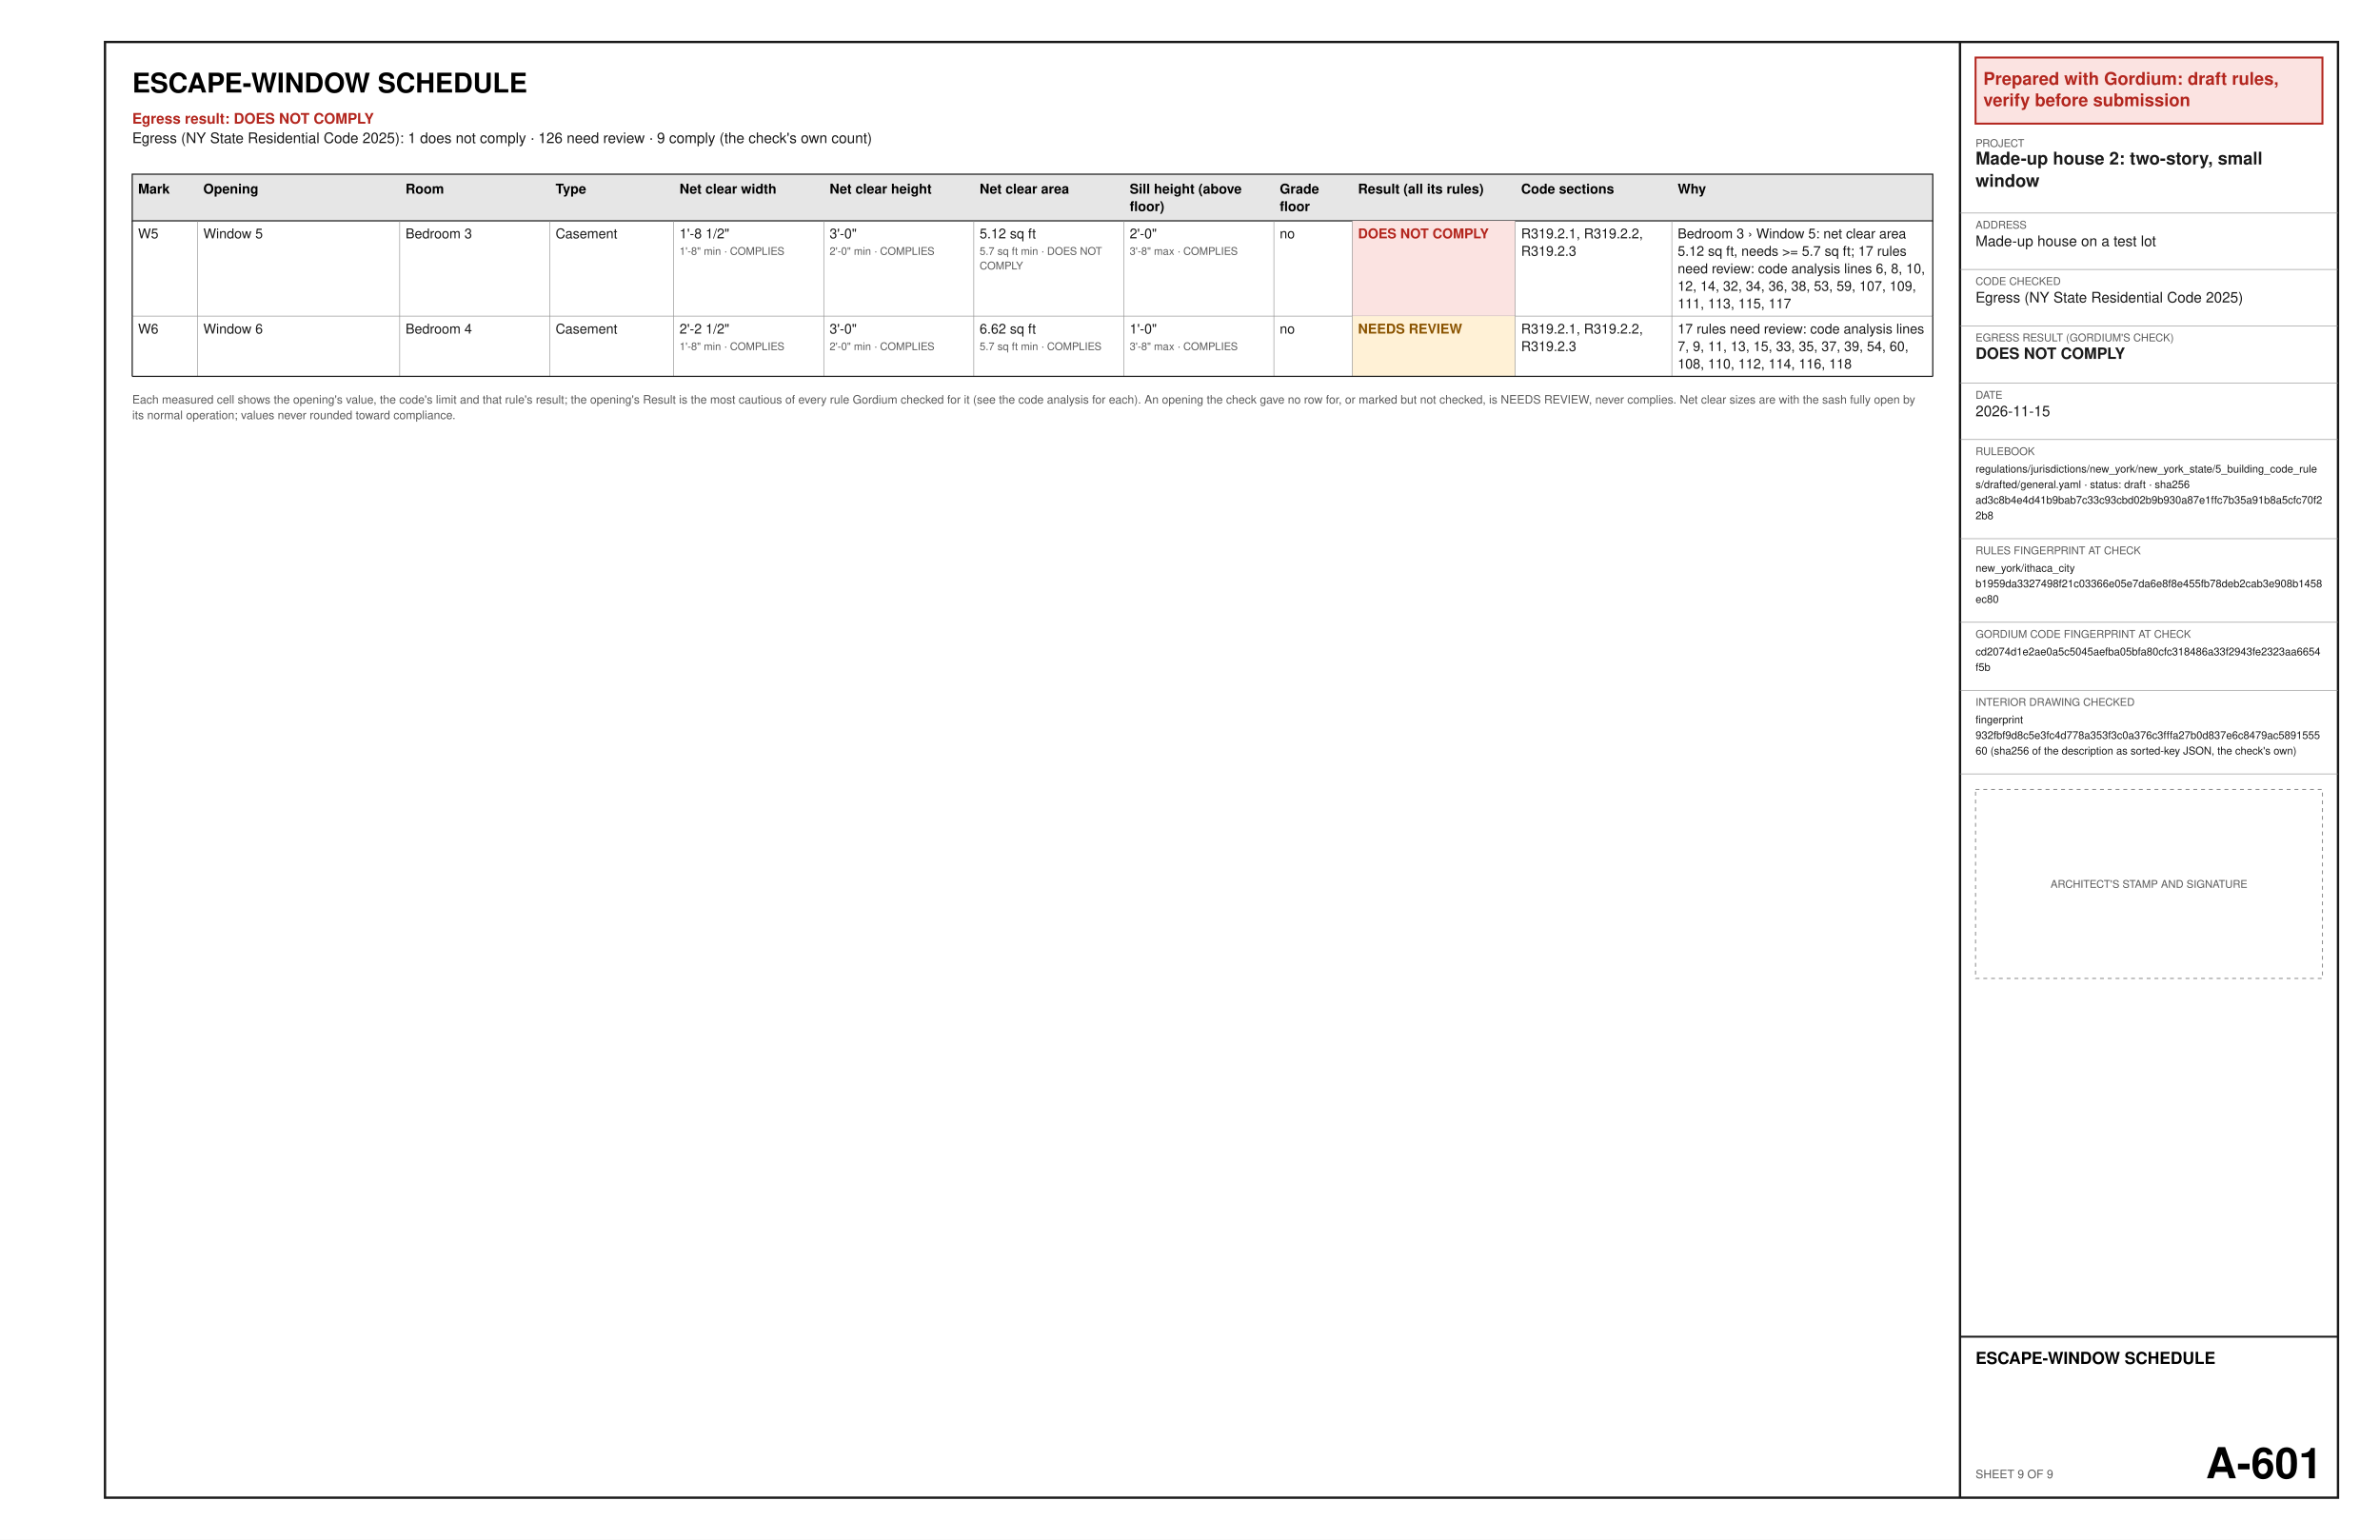
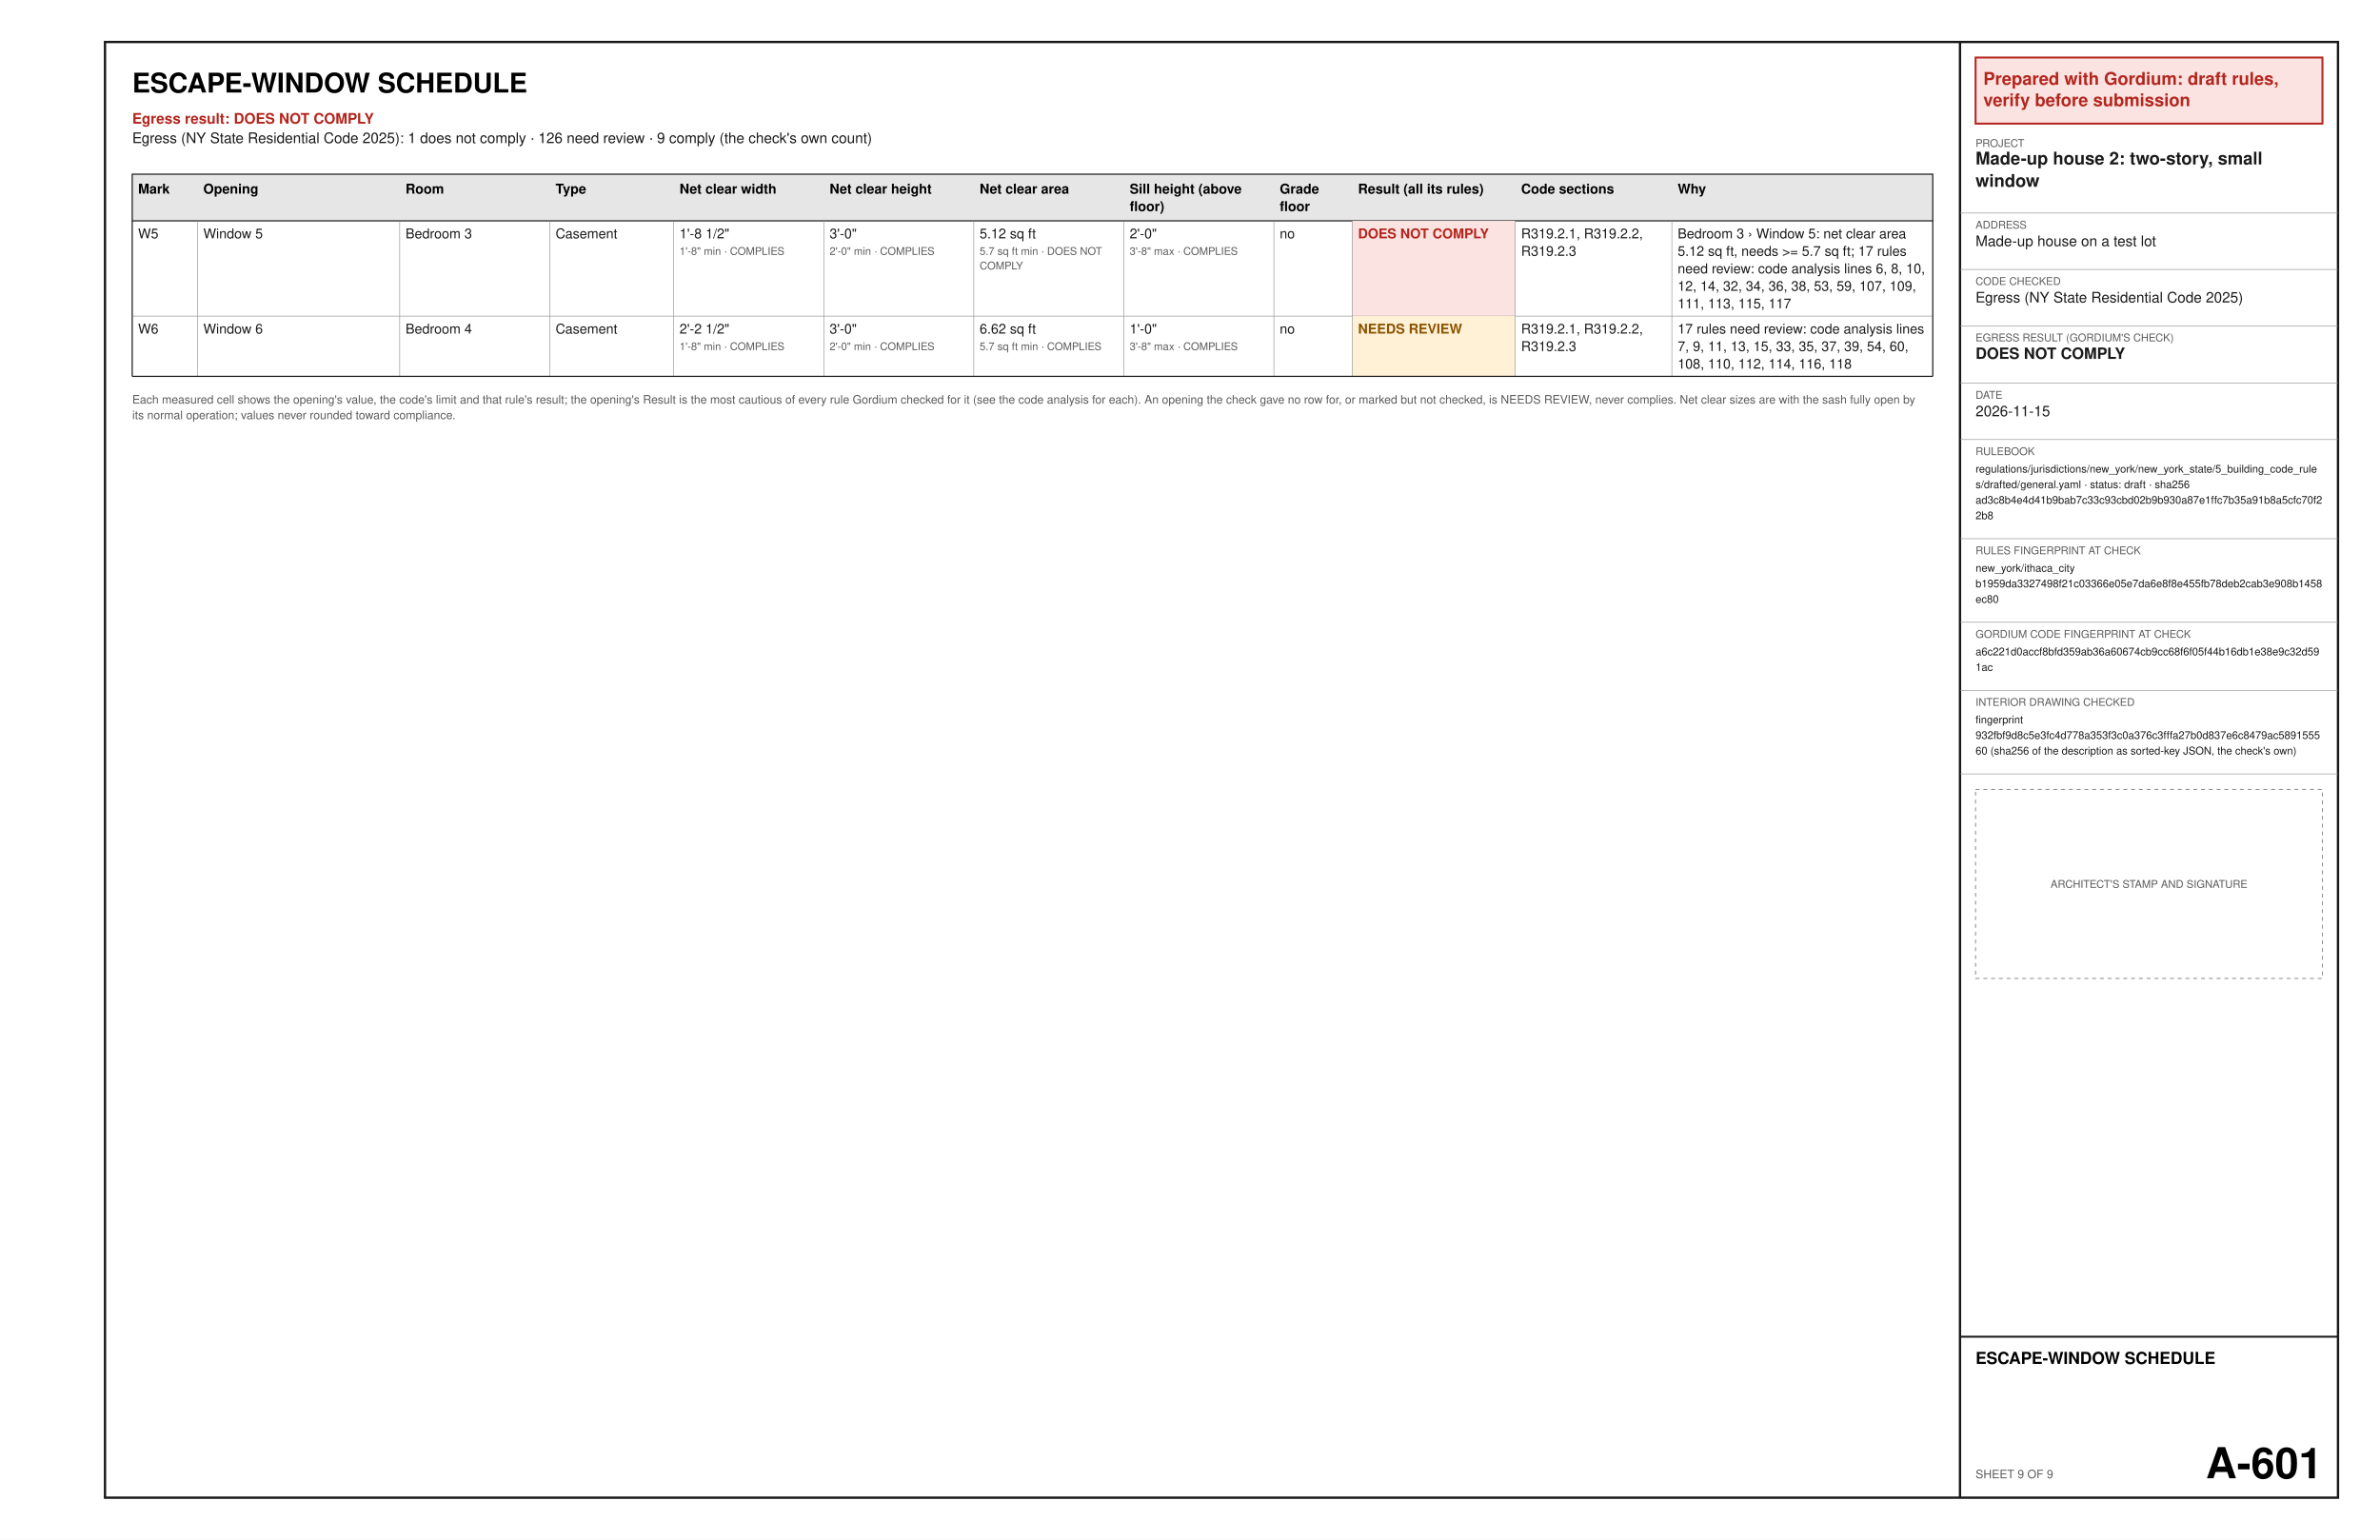
<svg xmlns="http://www.w3.org/2000/svg" width="17in" height="11in" viewBox="0 0 1224 792" font-family="Helvetica, Arial, sans-serif">
  <rect x="0" y="0" width="1224" height="792" fill="#ffffff" />
  <text x="68" y="47.6" font-size="14" font-weight="bold" text-anchor="start" fill="#000000" xml:space="preserve">ESCAPE-WINDOW SCHEDULE</text>
  <text x="68" y="63.6" font-size="7.5" font-weight="bold" text-anchor="start" fill="#b3261e" xml:space="preserve">Egress result: DOES NOT COMPLY</text>
  <text x="68" y="73.6" font-size="7.5" text-anchor="start" fill="#1a1a1a" xml:space="preserve">Egress (NY State Residential Code 2025): 1 does not comply · 126 need review · 9 comply (the check's own count)</text>
  <polygon points="68,89.6 994,89.6 994,113.6 68,113.6" fill="#e6e6e6" stroke="#1a1a1a" stroke-width="0.6" />
  <text x="71" y="99.6" font-size="7" font-weight="bold" text-anchor="start" fill="#000000" xml:space="preserve">Mark</text>
  <text x="104.55" y="99.6" font-size="7" font-weight="bold" text-anchor="start" fill="#000000" xml:space="preserve">Opening</text>
  <text x="208.56" y="99.6" font-size="7" font-weight="bold" text-anchor="start" fill="#000000" xml:space="preserve">Room</text>
  <text x="285.72" y="99.6" font-size="7" font-weight="bold" text-anchor="start" fill="#000000" xml:space="preserve">Type</text>
  <text x="349.47" y="99.6" font-size="7" font-weight="bold" text-anchor="start" fill="#000000" xml:space="preserve">Net clear width</text>
  <text x="426.64" y="99.6" font-size="7" font-weight="bold" text-anchor="start" fill="#000000" xml:space="preserve">Net clear height</text>
  <text x="503.8" y="99.6" font-size="7" font-weight="bold" text-anchor="start" fill="#000000" xml:space="preserve">Net clear area</text>
  <text x="580.97" y="99.6" font-size="7" font-weight="bold" text-anchor="start" fill="#000000" xml:space="preserve">Sill height (above</text>
  <text x="580.97" y="108.6" font-size="7" font-weight="bold" text-anchor="start" fill="#000000" xml:space="preserve">floor)</text>
  <text x="658.14" y="99.6" font-size="7" font-weight="bold" text-anchor="start" fill="#000000" xml:space="preserve">Grade</text>
  <text x="658.14" y="108.6" font-size="7" font-weight="bold" text-anchor="start" fill="#000000" xml:space="preserve">floor</text>
  <text x="698.4" y="99.6" font-size="7" font-weight="bold" text-anchor="start" fill="#000000" xml:space="preserve">Result (all its rules)</text>
  <text x="782.28" y="99.6" font-size="7" font-weight="bold" text-anchor="start" fill="#000000" xml:space="preserve">Code sections</text>
  <text x="862.8" y="99.6" font-size="7" font-weight="bold" text-anchor="start" fill="#000000" xml:space="preserve">Why</text>
  <text x="71" y="122.6" font-size="7" text-anchor="start" fill="#1a1a1a" xml:space="preserve">W5</text>
  <text x="104.55" y="122.6" font-size="7" text-anchor="start" fill="#1a1a1a" xml:space="preserve">Window 5</text>
  <text x="208.56" y="122.6" font-size="7" text-anchor="start" fill="#1a1a1a" xml:space="preserve">Bedroom 3</text>
  <text x="285.72" y="122.6" font-size="7" text-anchor="start" fill="#1a1a1a" xml:space="preserve">Casement</text>
  <text x="349.47" y="122.6" font-size="7" text-anchor="start" fill="#1a1a1a" xml:space="preserve">1'-8 1/2"</text>
  <text x="349.47" y="131.1" font-size="5.5" text-anchor="start" fill="#5a5a5a" xml:space="preserve">1'-8" min · COMPLIES</text>
  <text x="426.64" y="122.6" font-size="7" text-anchor="start" fill="#1a1a1a" xml:space="preserve">3'-0"</text>
  <text x="426.64" y="131.1" font-size="5.5" text-anchor="start" fill="#5a5a5a" xml:space="preserve">2'-0" min · COMPLIES</text>
  <text x="503.8" y="122.6" font-size="7" text-anchor="start" fill="#1a1a1a" xml:space="preserve">5.12 sq ft</text>
  <text x="503.8" y="131.1" font-size="5.5" text-anchor="start" fill="#5a5a5a" xml:space="preserve">5.7 sq ft min · DOES NOT</text>
  <text x="503.8" y="138.6" font-size="5.5" text-anchor="start" fill="#5a5a5a" xml:space="preserve">COMPLY</text>
  <text x="580.97" y="122.6" font-size="7" text-anchor="start" fill="#1a1a1a" xml:space="preserve">2'-0"</text>
  <text x="580.97" y="131.1" font-size="5.5" text-anchor="start" fill="#5a5a5a" xml:space="preserve">3'-8" max · COMPLIES</text>
  <text x="658.14" y="122.6" font-size="7" text-anchor="start" fill="#1a1a1a" xml:space="preserve">no</text>
  <polygon points="695.4,113.6 779.28,113.6 779.28,162.6 695.4,162.6" fill="#fbe3e1" />
  <text x="698.4" y="122.6" font-size="7" font-weight="bold" text-anchor="start" fill="#b3261e" xml:space="preserve">DOES NOT COMPLY</text>
  <text x="782.28" y="122.6" font-size="7" text-anchor="start" fill="#1a1a1a" xml:space="preserve">R319.2.1, R319.2.2,</text>
  <text x="782.28" y="131.6" font-size="7" text-anchor="start" fill="#1a1a1a" xml:space="preserve">R319.2.3</text>
  <text x="862.8" y="122.6" font-size="7" text-anchor="start" fill="#1a1a1a" xml:space="preserve">Bedroom 3 › Window 5: net clear area</text>
  <text x="862.8" y="131.6" font-size="7" text-anchor="start" fill="#1a1a1a" xml:space="preserve">5.12 sq ft, needs &gt;= 5.7 sq ft; 17 rules</text>
  <text x="862.8" y="140.6" font-size="7" text-anchor="start" fill="#1a1a1a" xml:space="preserve">need review: code analysis lines 6, 8, 10,</text>
  <text x="862.8" y="149.6" font-size="7" text-anchor="start" fill="#1a1a1a" xml:space="preserve">12, 14, 32, 34, 36, 38, 53, 59, 107, 109,</text>
  <text x="862.8" y="158.6" font-size="7" text-anchor="start" fill="#1a1a1a" xml:space="preserve">111, 113, 115, 117</text>
  <line x1="68" y1="162.6" x2="994" y2="162.6" stroke="#8c8c8c" stroke-width="0.3" />
  <line x1="101.55" y1="113.6" x2="101.55" y2="162.6" stroke="#8c8c8c" stroke-width="0.3" />
  <line x1="205.56" y1="113.6" x2="205.56" y2="162.6" stroke="#8c8c8c" stroke-width="0.3" />
  <line x1="282.72" y1="113.6" x2="282.72" y2="162.6" stroke="#8c8c8c" stroke-width="0.3" />
  <line x1="346.47" y1="113.6" x2="346.47" y2="162.6" stroke="#8c8c8c" stroke-width="0.3" />
  <line x1="423.64" y1="113.6" x2="423.64" y2="162.6" stroke="#8c8c8c" stroke-width="0.3" />
  <line x1="500.8" y1="113.6" x2="500.8" y2="162.6" stroke="#8c8c8c" stroke-width="0.3" />
  <line x1="577.97" y1="113.6" x2="577.97" y2="162.6" stroke="#8c8c8c" stroke-width="0.3" />
  <line x1="655.14" y1="113.6" x2="655.14" y2="162.6" stroke="#8c8c8c" stroke-width="0.3" />
  <line x1="695.4" y1="113.6" x2="695.4" y2="162.6" stroke="#8c8c8c" stroke-width="0.3" />
  <line x1="779.28" y1="113.6" x2="779.28" y2="162.6" stroke="#8c8c8c" stroke-width="0.3" />
  <line x1="859.8" y1="113.6" x2="859.8" y2="162.6" stroke="#8c8c8c" stroke-width="0.3" />
  <line x1="68" y1="113.6" x2="68" y2="162.6" stroke="#1a1a1a" stroke-width="0.6" />
  <line x1="994" y1="113.6" x2="994" y2="162.6" stroke="#1a1a1a" stroke-width="0.6" />
  <text x="71" y="171.6" font-size="7" text-anchor="start" fill="#1a1a1a" xml:space="preserve">W6</text>
  <text x="104.55" y="171.6" font-size="7" text-anchor="start" fill="#1a1a1a" xml:space="preserve">Window 6</text>
  <text x="208.56" y="171.6" font-size="7" text-anchor="start" fill="#1a1a1a" xml:space="preserve">Bedroom 4</text>
  <text x="285.72" y="171.6" font-size="7" text-anchor="start" fill="#1a1a1a" xml:space="preserve">Casement</text>
  <text x="349.47" y="171.6" font-size="7" text-anchor="start" fill="#1a1a1a" xml:space="preserve">2'-2 1/2"</text>
  <text x="349.47" y="180.1" font-size="5.5" text-anchor="start" fill="#5a5a5a" xml:space="preserve">1'-8" min · COMPLIES</text>
  <text x="426.64" y="171.6" font-size="7" text-anchor="start" fill="#1a1a1a" xml:space="preserve">3'-0"</text>
  <text x="426.64" y="180.1" font-size="5.5" text-anchor="start" fill="#5a5a5a" xml:space="preserve">2'-0" min · COMPLIES</text>
  <text x="503.8" y="171.6" font-size="7" text-anchor="start" fill="#1a1a1a" xml:space="preserve">6.62 sq ft</text>
  <text x="503.8" y="180.1" font-size="5.5" text-anchor="start" fill="#5a5a5a" xml:space="preserve">5.7 sq ft min · COMPLIES</text>
  <text x="580.97" y="171.6" font-size="7" text-anchor="start" fill="#1a1a1a" xml:space="preserve">1'-0"</text>
  <text x="580.97" y="180.1" font-size="5.5" text-anchor="start" fill="#5a5a5a" xml:space="preserve">3'-8" max · COMPLIES</text>
  <text x="658.14" y="171.6" font-size="7" text-anchor="start" fill="#1a1a1a" xml:space="preserve">no</text>
  <polygon points="695.4,162.6 779.28,162.6 779.28,193.6 695.4,193.6" fill="#fff1d6" />
  <text x="698.4" y="171.6" font-size="7" font-weight="bold" text-anchor="start" fill="#8a5300" xml:space="preserve">NEEDS REVIEW</text>
  <text x="782.28" y="171.6" font-size="7" text-anchor="start" fill="#1a1a1a" xml:space="preserve">R319.2.1, R319.2.2,</text>
  <text x="782.28" y="180.6" font-size="7" text-anchor="start" fill="#1a1a1a" xml:space="preserve">R319.2.3</text>
  <text x="862.8" y="171.6" font-size="7" text-anchor="start" fill="#1a1a1a" xml:space="preserve">17 rules need review: code analysis lines</text>
  <text x="862.8" y="180.6" font-size="7" text-anchor="start" fill="#1a1a1a" xml:space="preserve">7, 9, 11, 13, 15, 33, 35, 37, 39, 54, 60,</text>
  <text x="862.8" y="189.6" font-size="7" text-anchor="start" fill="#1a1a1a" xml:space="preserve">108, 110, 112, 114, 116, 118</text>
  <line x1="68" y1="193.6" x2="994" y2="193.6" stroke="#8c8c8c" stroke-width="0.3" />
  <line x1="101.55" y1="162.6" x2="101.55" y2="193.6" stroke="#8c8c8c" stroke-width="0.3" />
  <line x1="205.56" y1="162.6" x2="205.56" y2="193.6" stroke="#8c8c8c" stroke-width="0.3" />
  <line x1="282.72" y1="162.6" x2="282.72" y2="193.6" stroke="#8c8c8c" stroke-width="0.3" />
  <line x1="346.47" y1="162.6" x2="346.47" y2="193.6" stroke="#8c8c8c" stroke-width="0.3" />
  <line x1="423.64" y1="162.6" x2="423.64" y2="193.6" stroke="#8c8c8c" stroke-width="0.3" />
  <line x1="500.8" y1="162.6" x2="500.8" y2="193.6" stroke="#8c8c8c" stroke-width="0.3" />
  <line x1="577.97" y1="162.6" x2="577.97" y2="193.6" stroke="#8c8c8c" stroke-width="0.3" />
  <line x1="655.14" y1="162.6" x2="655.14" y2="193.6" stroke="#8c8c8c" stroke-width="0.3" />
  <line x1="695.4" y1="162.6" x2="695.4" y2="193.6" stroke="#8c8c8c" stroke-width="0.3" />
  <line x1="779.28" y1="162.6" x2="779.28" y2="193.6" stroke="#8c8c8c" stroke-width="0.3" />
  <line x1="859.8" y1="162.6" x2="859.8" y2="193.6" stroke="#8c8c8c" stroke-width="0.3" />
  <line x1="68" y1="162.6" x2="68" y2="193.6" stroke="#1a1a1a" stroke-width="0.6" />
  <line x1="994" y1="162.6" x2="994" y2="193.6" stroke="#1a1a1a" stroke-width="0.6" />
  <line x1="68" y1="193.6" x2="994" y2="193.6" stroke="#1a1a1a" stroke-width="0.6" />
  <text x="68" y="207.6" font-size="6" text-anchor="start" fill="#5a5a5a" xml:space="preserve">Each measured cell shows the opening's value, the code's limit and that rule's result; the opening's Result is the most cautious of every rule Gordium checked for it (see the code analysis for each). An opening the check gave no row for, or marked but not checked, is NEEDS REVIEW, never complies. Net clear sizes are with the sash fully open by</text>
  <text x="68" y="215.6" font-size="6" text-anchor="start" fill="#5a5a5a" xml:space="preserve">its normal operation; values never rounded toward compliance.</text>
  <polygon points="54,21.6 1202.4,21.6 1202.4,770.4 54,770.4" fill="none" stroke="#1a1a1a" stroke-width="1.2" />
  <line x1="1008" y1="21.6" x2="1008" y2="770.4" stroke="#1a1a1a" stroke-width="1.2" />
  <polygon points="1016,29.6 1194.4,29.6 1194.4,63.6 1016,63.6" fill="#fbe3e1" stroke="#b3261e" stroke-width="1" />
  <text x="1020" y="43.6" font-size="9" font-weight="bold" text-anchor="start" fill="#b3261e" xml:space="preserve">Prepared with Gordium: draft rules,</text>
  <text x="1020" y="54.6" font-size="9" font-weight="bold" text-anchor="start" fill="#b3261e" xml:space="preserve">verify before submission</text>
  <text x="1016" y="75.6" font-size="5.5" text-anchor="start" fill="#5a5a5a" xml:space="preserve">PROJECT</text>
  <text x="1016" y="84.6" font-size="9" font-weight="bold" text-anchor="start" fill="#1a1a1a" xml:space="preserve">Made-up house 2: two-story, small</text>
  <text x="1016" y="96.1" font-size="9" font-weight="bold" text-anchor="start" fill="#1a1a1a" xml:space="preserve">window</text>
  <line x1="1008" y1="109.6" x2="1202.4" y2="109.6" stroke="#8c8c8c" stroke-width="0.3" />
  <text x="1016" y="117.6" font-size="5.5" text-anchor="start" fill="#5a5a5a" xml:space="preserve">ADDRESS</text>
  <text x="1016" y="126.6" font-size="7.5" text-anchor="start" fill="#1a1a1a" xml:space="preserve">Made-up house on a test lot</text>
  <line x1="1008" y1="138.6" x2="1202.4" y2="138.6" stroke="#8c8c8c" stroke-width="0.3" />
  <text x="1016" y="146.6" font-size="5.5" text-anchor="start" fill="#5a5a5a" xml:space="preserve">CODE CHECKED</text>
  <text x="1016" y="155.6" font-size="7.5" text-anchor="start" fill="#1a1a1a" xml:space="preserve">Egress (NY State Residential Code 2025)</text>
  <line x1="1008" y1="167.6" x2="1202.4" y2="167.6" stroke="#8c8c8c" stroke-width="0.3" />
  <text x="1016" y="175.6" font-size="5.5" text-anchor="start" fill="#5a5a5a" xml:space="preserve">EGRESS RESULT (GORDIUM'S CHECK)</text>
  <text x="1016" y="184.6" font-size="8" font-weight="bold" text-anchor="start" fill="#1a1a1a" xml:space="preserve">DOES NOT COMPLY</text>
  <line x1="1008" y1="197.1" x2="1202.4" y2="197.1" stroke="#8c8c8c" stroke-width="0.3" />
  <text x="1016" y="205.1" font-size="5.5" text-anchor="start" fill="#5a5a5a" xml:space="preserve">DATE</text>
  <text x="1016" y="214.1" font-size="7.5" text-anchor="start" fill="#1a1a1a" xml:space="preserve">2026-11-15</text>
  <line x1="1008" y1="226.1" x2="1202.4" y2="226.1" stroke="#8c8c8c" stroke-width="0.3" />
  <text x="1016" y="234.1" font-size="5.5" text-anchor="start" fill="#5a5a5a" xml:space="preserve">RULEBOOK</text>
  <text x="1016" y="243.1" font-size="5.5" text-anchor="start" fill="#1a1a1a" xml:space="preserve">regulations/jurisdictions/new_york/new_york_state/5_building_code_rule</text>
  <text x="1016" y="251.1" font-size="5.5" text-anchor="start" fill="#1a1a1a" xml:space="preserve">s/drafted/general.yaml · status: draft · sha256</text>
  <text x="1016" y="259.1" font-size="5.5" text-anchor="start" fill="#1a1a1a" xml:space="preserve">ad3c8b4e4d41b9bab7c33c93cbd02b9b930a87e1ffc7b35a91b8a5cfc70f2</text>
  <text x="1016" y="267.1" font-size="5.5" text-anchor="start" fill="#1a1a1a" xml:space="preserve">2b8</text>
  <line x1="1008" y1="277.1" x2="1202.4" y2="277.1" stroke="#8c8c8c" stroke-width="0.3" />
  <text x="1016" y="285.1" font-size="5.5" text-anchor="start" fill="#5a5a5a" xml:space="preserve">RULES FINGERPRINT AT CHECK</text>
  <text x="1016" y="294.1" font-size="5.5" text-anchor="start" fill="#1a1a1a" xml:space="preserve">new_york/ithaca_city</text>
  <text x="1016" y="302.1" font-size="5.5" text-anchor="start" fill="#1a1a1a" xml:space="preserve">b1959da3327498f21c03366e05e7da6e8f8e455fb78deb2cab3e908b1458</text>
  <text x="1016" y="310.1" font-size="5.5" text-anchor="start" fill="#1a1a1a" xml:space="preserve">ec80</text>
  <line x1="1008" y1="320.1" x2="1202.4" y2="320.1" stroke="#8c8c8c" stroke-width="0.3" />
  <text x="1016" y="328.1" font-size="5.5" text-anchor="start" fill="#5a5a5a" xml:space="preserve">GORDIUM CODE FINGERPRINT AT CHECK</text>
-   <text x="1016" y="337.1" font-size="5.5" text-anchor="start" fill="#1a1a1a" xml:space="preserve">cd2074d1e2ae0a5c5045aefba05bfa80cfc318486a33f2943fe2323aa6654</text>
-   <text x="1016" y="345.1" font-size="5.5" text-anchor="start" fill="#1a1a1a" xml:space="preserve">f5b</text>
+   <text x="1016" y="337.1" font-size="5.5" text-anchor="start" fill="#1a1a1a" xml:space="preserve">a6c221d0accf8bfd359ab36a60674cb9cc68f6f05f44b16db1e38e9c32d59</text>
+   <text x="1016" y="345.1" font-size="5.5" text-anchor="start" fill="#1a1a1a" xml:space="preserve">1ac</text>
  <line x1="1008" y1="355.1" x2="1202.4" y2="355.1" stroke="#8c8c8c" stroke-width="0.3" />
  <text x="1016" y="363.1" font-size="5.5" text-anchor="start" fill="#5a5a5a" xml:space="preserve">INTERIOR DRAWING CHECKED</text>
  <text x="1016" y="372.1" font-size="5.5" text-anchor="start" fill="#1a1a1a" xml:space="preserve">fingerprint</text>
  <text x="1016" y="380.1" font-size="5.5" text-anchor="start" fill="#1a1a1a" xml:space="preserve">932fbf9d8c5e3fc4d778a353f3c0a376c3fffa27b0d837e6c8479ac5891555</text>
  <text x="1016" y="388.1" font-size="5.5" text-anchor="start" fill="#1a1a1a" xml:space="preserve">60 (sha256 of the description as sorted-key JSON, the check's own)</text>
  <line x1="1008" y1="398.1" x2="1202.4" y2="398.1" stroke="#8c8c8c" stroke-width="0.3" />
  <polygon points="1016,406.1 1194.4,406.1 1194.4,503.3 1016,503.3" fill="none" stroke="#8c8c8c" stroke-width="0.5" stroke-dasharray="2 2" />
  <text x="1105.2" y="456.7" font-size="5.5" text-anchor="middle" fill="#5a5a5a" xml:space="preserve">ARCHITECT'S STAMP AND SIGNATURE</text>
  <line x1="1008" y1="687.6" x2="1202.4" y2="687.6" stroke="#1a1a1a" stroke-width="1" />
  <text x="1016" y="701.6" font-size="8.5" font-weight="bold" text-anchor="start" fill="#000000" xml:space="preserve">ESCAPE-WINDOW SCHEDULE</text>
  <text x="1016" y="760.4" font-size="6" text-anchor="start" fill="#5a5a5a" xml:space="preserve">SHEET 9 OF 9</text>
  <text x="1194.4" y="760.4" font-size="22" font-weight="bold" text-anchor="end" fill="#000000" xml:space="preserve">A-601</text>
</svg>
